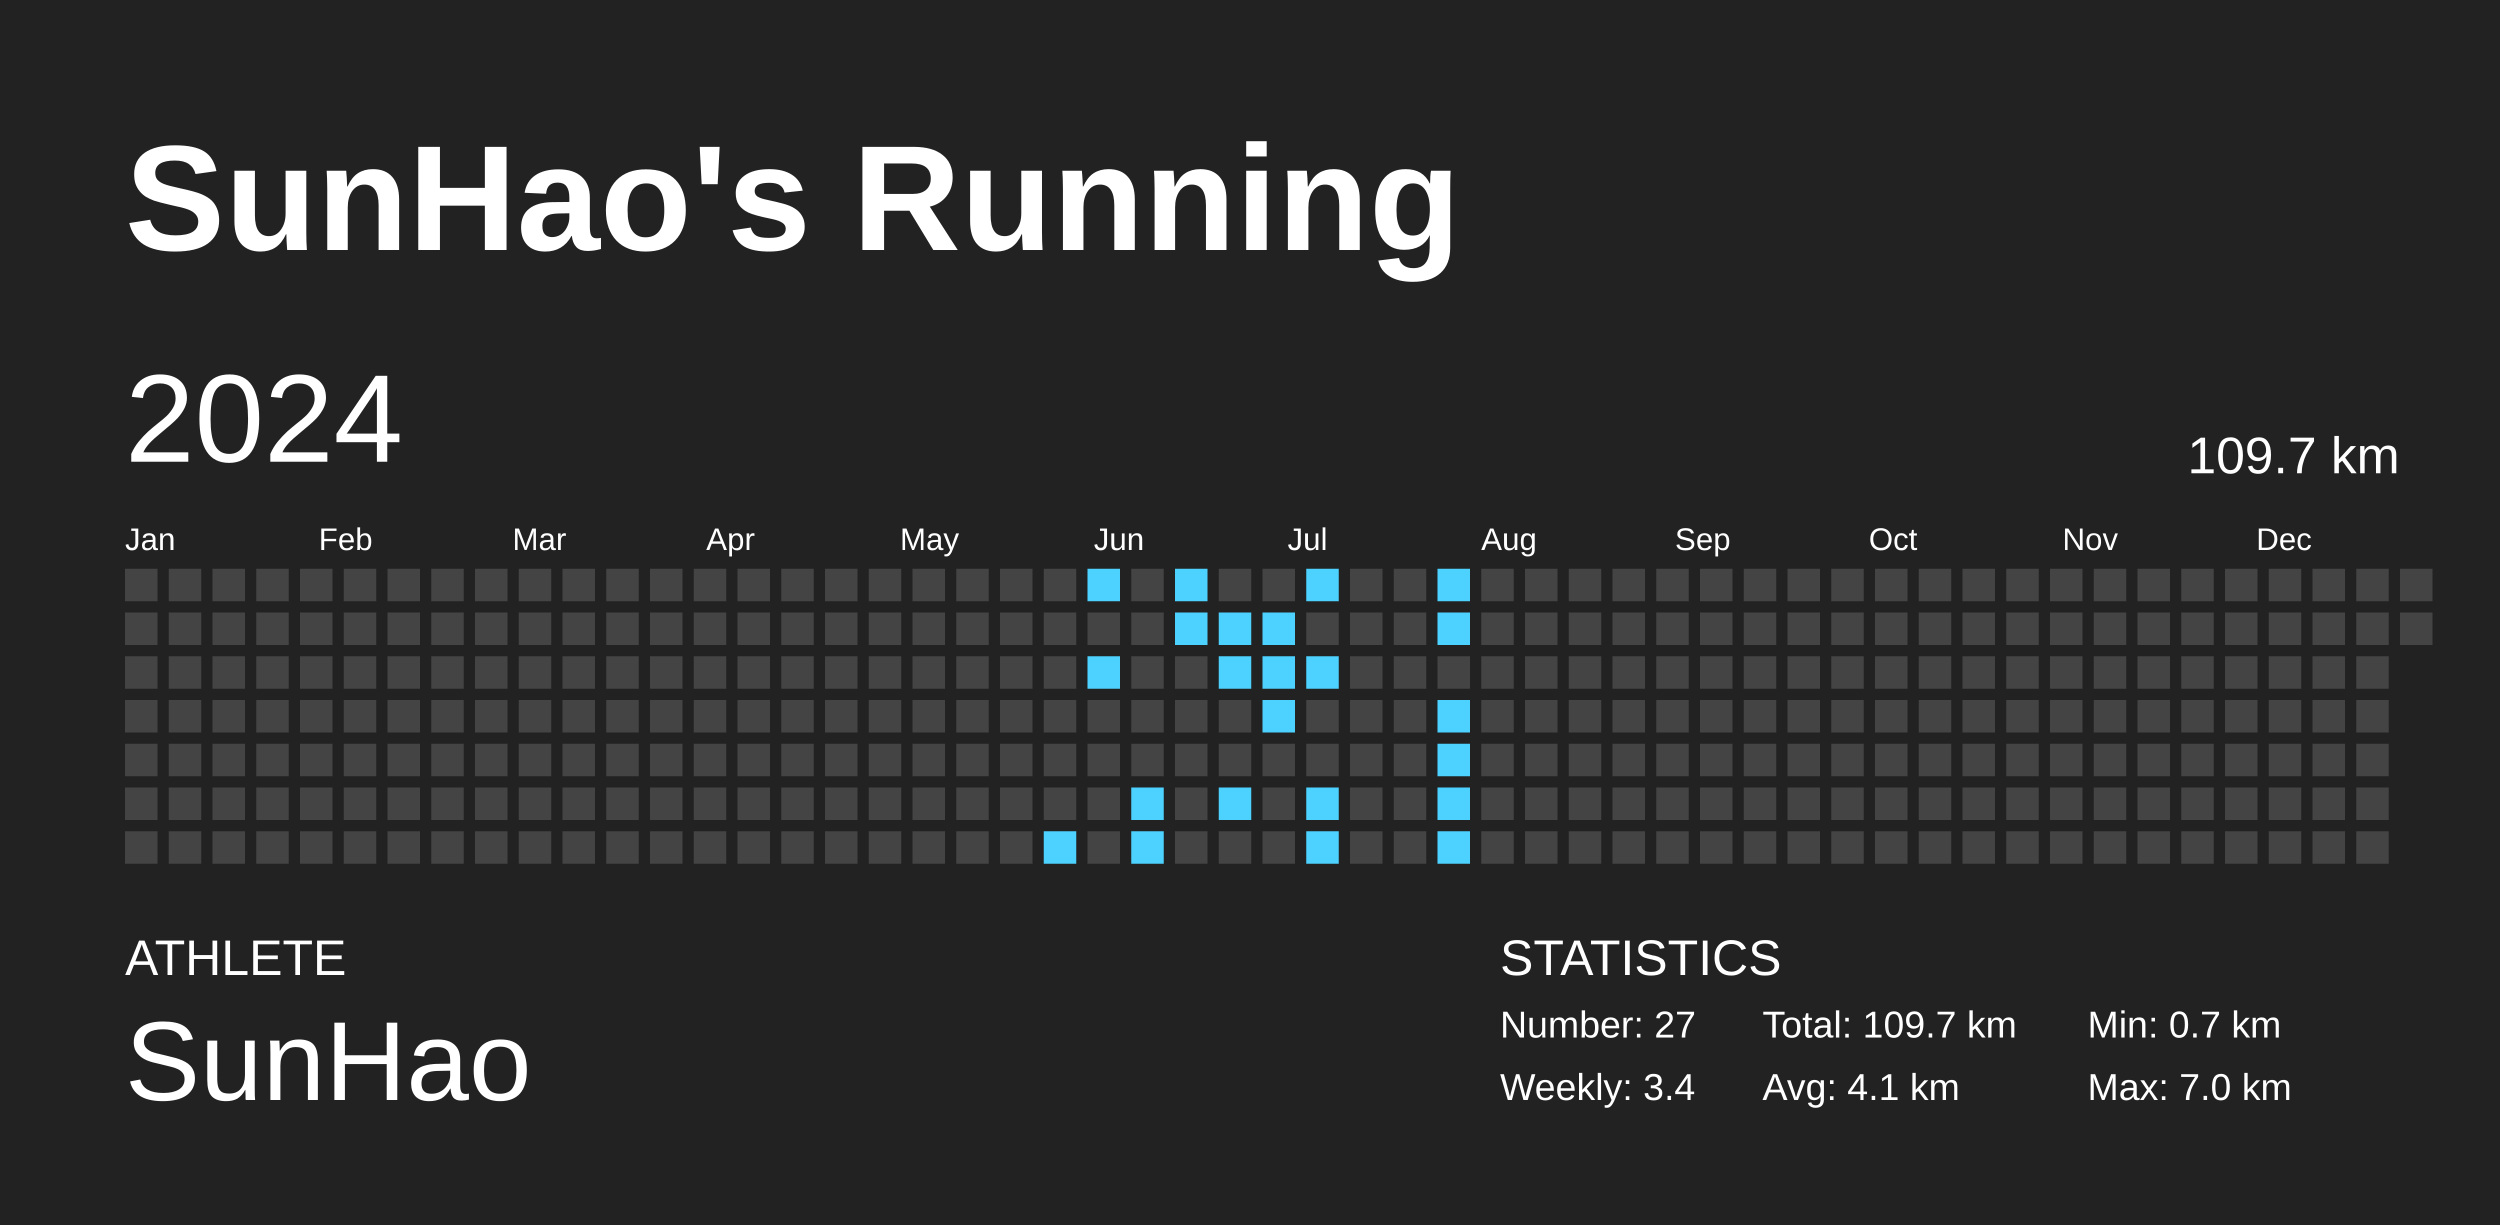
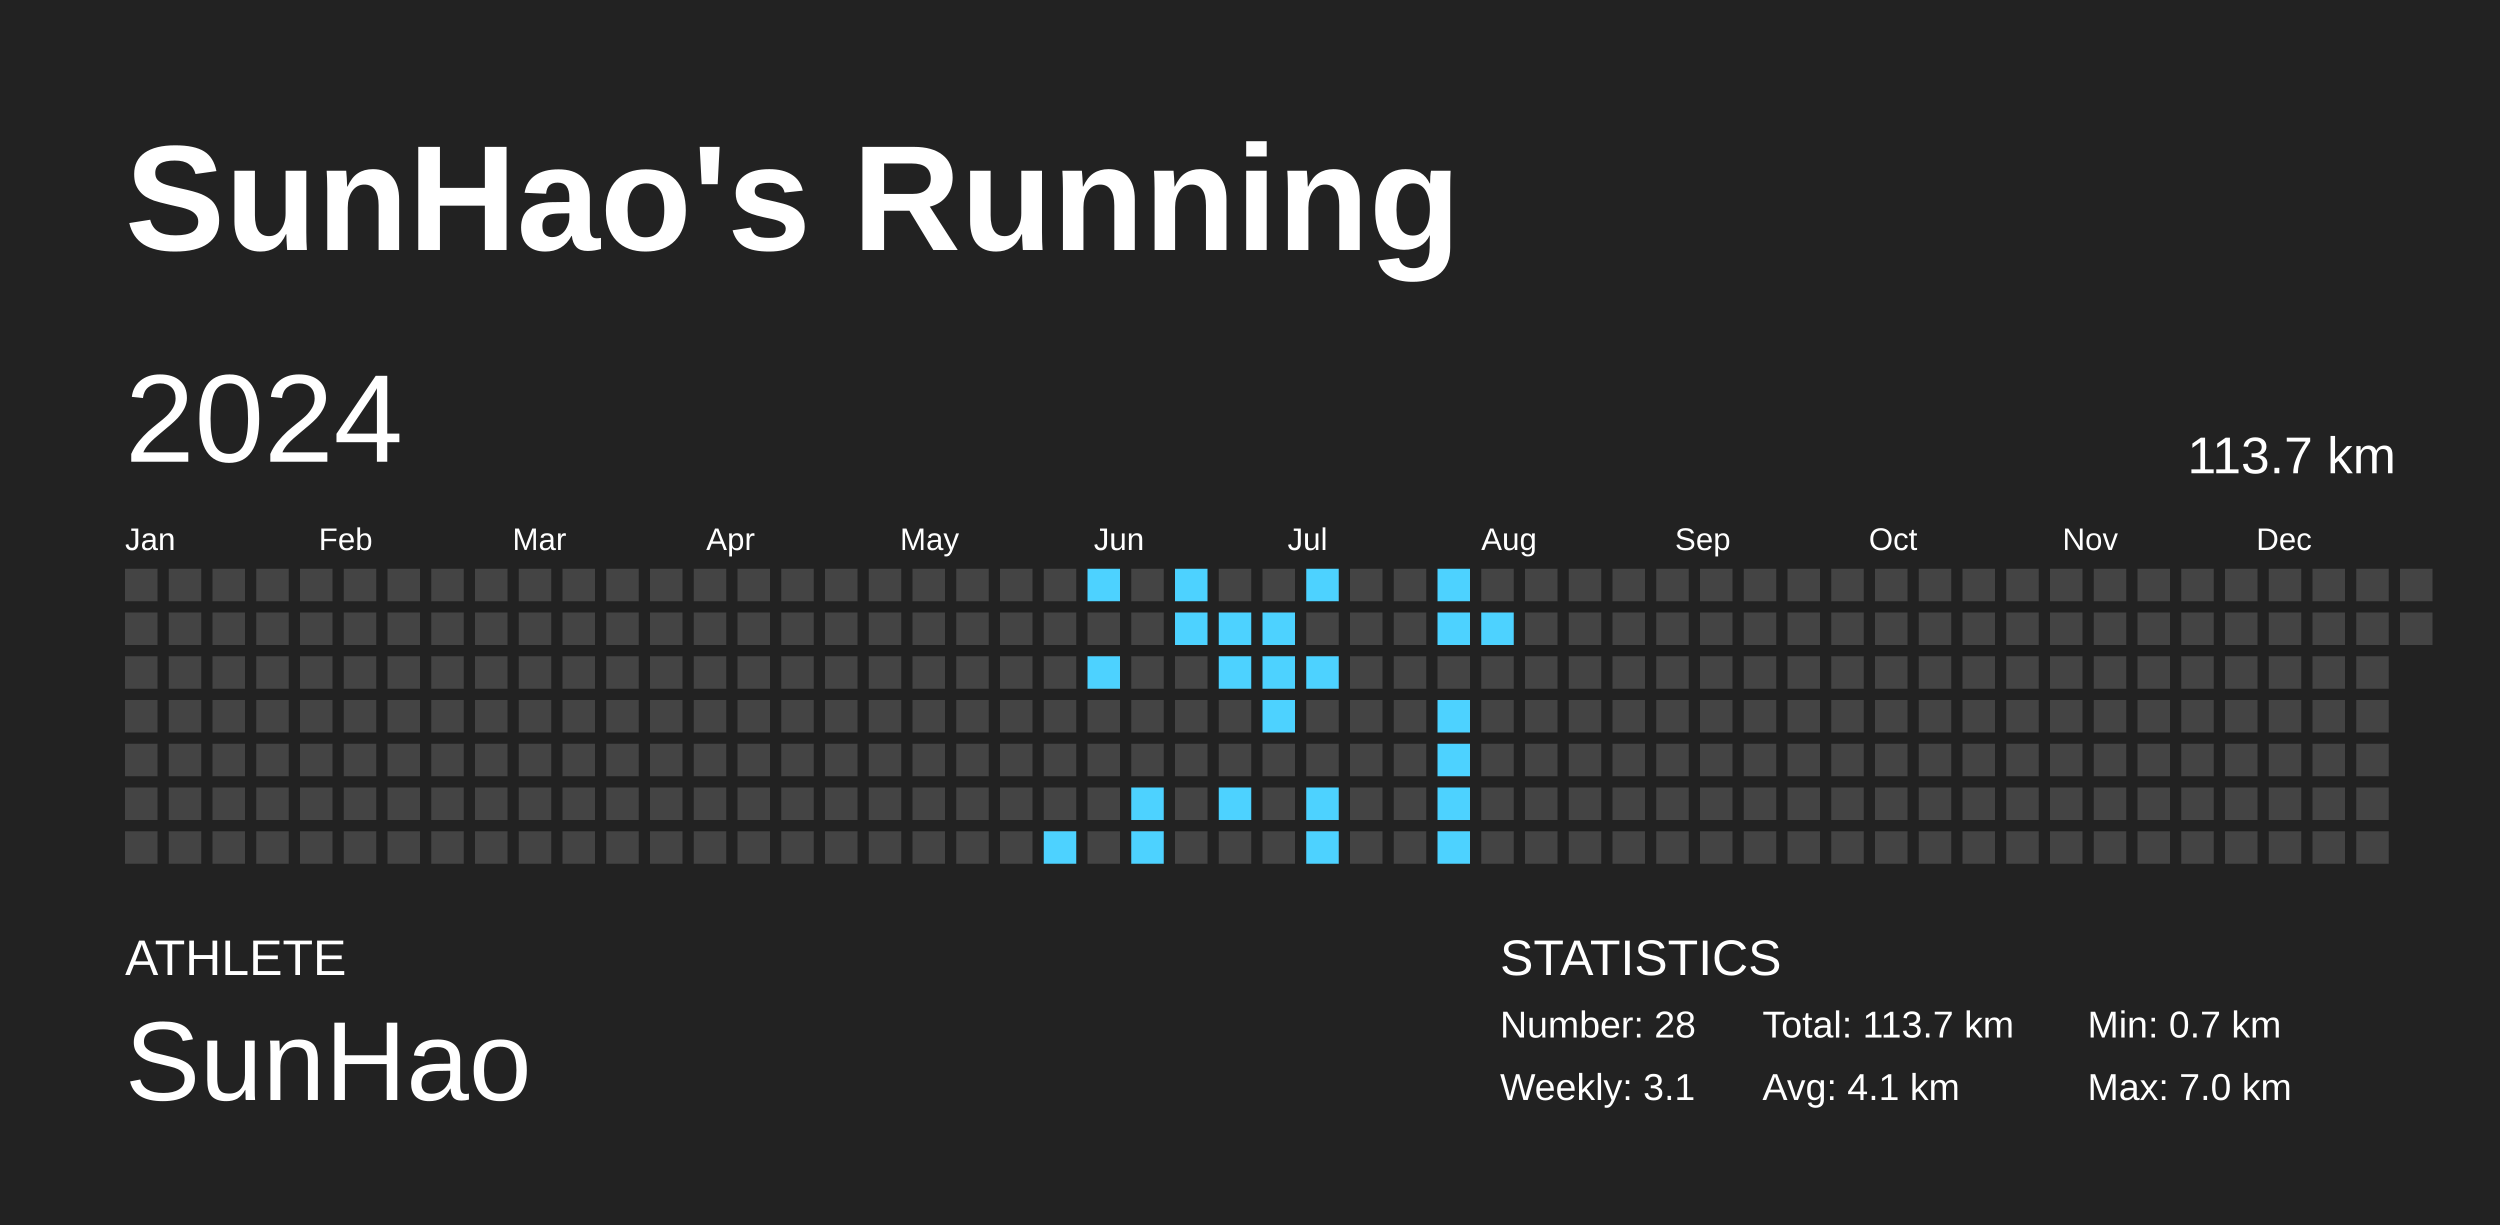
<svg xmlns="http://www.w3.org/2000/svg" baseProfile="full" height="98mm" version="1.1" viewBox="0,0,200,98" width="200mm">
  <defs />
  <rect fill="#222222" height="98" width="200" x="0" y="0" />
  <text fill="#FFFFFF" style="font-size:12px; font-family:Arial; font-weight:bold;" x="10" y="20">SunHao's Running</text>
  <text fill="#FFFFFF" style="font-size:4px; font-family:Arial" x="10" y="78">ATHLETE</text>
  <text fill="#FFFFFF" style="font-size:9px; font-family:Arial" x="10" y="88">SunHao</text>
  <text fill="#FFFFFF" style="font-size:4px; font-family:Arial" x="120" y="78">STATISTICS</text>
-   <text fill="#FFFFFF" style="font-size:3px; font-family:Arial" x="120" y="83">Number: 27</text>
-   <text fill="#FFFFFF" style="font-size:3px; font-family:Arial" x="120" y="88">Weekly: 3.4</text>
-   <text fill="#FFFFFF" style="font-size:3px; font-family:Arial" x="141" y="83">Total: 109.7 km</text>
+   <text fill="#FFFFFF" style="font-size:3px; font-family:Arial" x="120" y="83">Number: 28</text>
+   <text fill="#FFFFFF" style="font-size:3px; font-family:Arial" x="120" y="88">Weekly: 3.1</text>
+   <text fill="#FFFFFF" style="font-size:3px; font-family:Arial" x="141" y="83">Total: 113.7 km</text>
  <text fill="#FFFFFF" style="font-size:3px; font-family:Arial" x="141" y="88">Avg: 4.1 km</text>
  <text fill="#FFFFFF" style="font-size:3px; font-family:Arial" x="167" y="83">Min: 0.7 km</text>
  <text fill="#FFFFFF" style="font-size:3px; font-family:Arial" x="167" y="88">Max: 7.0 km</text>
  <text dominant-baseline="hanging" fill="#FFFFFF" style="font-size:10.0px; font-family:Arial;" x="10" y="30">2024</text>
-   <text dominant-baseline="hanging" fill="#FFFFFF" style="font-size:4.125px; font-family:Arial;" x="175" y="35">109.7 km</text>
+   <text dominant-baseline="hanging" fill="#FFFFFF" style="font-size:4.125px; font-family:Arial;" x="175" y="35">113.7 km</text>
  <text fill="#FFFFFF" style="font-size:2.5px; font-family:Arial" x="10.0" y="44">Jan</text>
  <text fill="#FFFFFF" style="font-size:2.5px; font-family:Arial" x="25.5" y="44">Feb</text>
  <text fill="#FFFFFF" style="font-size:2.5px; font-family:Arial" x="41.0" y="44">Mar</text>
  <text fill="#FFFFFF" style="font-size:2.5px; font-family:Arial" x="56.5" y="44">Apr</text>
  <text fill="#FFFFFF" style="font-size:2.5px; font-family:Arial" x="72.0" y="44">May</text>
  <text fill="#FFFFFF" style="font-size:2.5px; font-family:Arial" x="87.5" y="44">Jun</text>
  <text fill="#FFFFFF" style="font-size:2.5px; font-family:Arial" x="103.0" y="44">Jul</text>
  <text fill="#FFFFFF" style="font-size:2.5px; font-family:Arial" x="118.5" y="44">Aug</text>
  <text fill="#FFFFFF" style="font-size:2.5px; font-family:Arial" x="134.0" y="44">Sep</text>
  <text fill="#FFFFFF" style="font-size:2.5px; font-family:Arial" x="149.5" y="44">Oct</text>
  <text fill="#FFFFFF" style="font-size:2.5px; font-family:Arial" x="165.0" y="44">Nov</text>
  <text fill="#FFFFFF" style="font-size:2.5px; font-family:Arial" x="180.5" y="44">Dec</text>
  <rect fill="#444444" height="2.6" width="2.6" x="10.0" y="45.5" />
  <rect fill="#444444" height="2.6" width="2.6" x="10.0" y="49.0" />
  <rect fill="#444444" height="2.6" width="2.6" x="10.0" y="52.5" />
  <rect fill="#444444" height="2.6" width="2.6" x="10.0" y="56.0" />
  <rect fill="#444444" height="2.6" width="2.6" x="10.0" y="59.5" />
  <rect fill="#444444" height="2.6" width="2.6" x="10.0" y="63.0" />
  <rect fill="#444444" height="2.6" width="2.6" x="10.0" y="66.5" />
  <rect fill="#444444" height="2.6" width="2.6" x="13.5" y="45.5" />
  <rect fill="#444444" height="2.6" width="2.6" x="13.5" y="49.0" />
  <rect fill="#444444" height="2.6" width="2.6" x="13.5" y="52.5" />
  <rect fill="#444444" height="2.6" width="2.6" x="13.5" y="56.0" />
  <rect fill="#444444" height="2.6" width="2.6" x="13.5" y="59.5" />
  <rect fill="#444444" height="2.6" width="2.6" x="13.5" y="63.0" />
  <rect fill="#444444" height="2.6" width="2.6" x="13.5" y="66.5" />
  <rect fill="#444444" height="2.6" width="2.6" x="17.0" y="45.5" />
  <rect fill="#444444" height="2.6" width="2.6" x="17.0" y="49.0" />
  <rect fill="#444444" height="2.6" width="2.6" x="17.0" y="52.5" />
  <rect fill="#444444" height="2.6" width="2.6" x="17.0" y="56.0" />
  <rect fill="#444444" height="2.6" width="2.6" x="17.0" y="59.5" />
  <rect fill="#444444" height="2.6" width="2.6" x="17.0" y="63.0" />
  <rect fill="#444444" height="2.6" width="2.6" x="17.0" y="66.5" />
  <rect fill="#444444" height="2.6" width="2.6" x="20.5" y="45.5" />
  <rect fill="#444444" height="2.6" width="2.6" x="20.5" y="49.0" />
  <rect fill="#444444" height="2.6" width="2.6" x="20.5" y="52.5" />
  <rect fill="#444444" height="2.6" width="2.6" x="20.5" y="56.0" />
  <rect fill="#444444" height="2.6" width="2.6" x="20.5" y="59.5" />
  <rect fill="#444444" height="2.6" width="2.6" x="20.5" y="63.0" />
  <rect fill="#444444" height="2.6" width="2.6" x="20.5" y="66.5" />
  <rect fill="#444444" height="2.6" width="2.6" x="24.0" y="45.5" />
  <rect fill="#444444" height="2.6" width="2.6" x="24.0" y="49.0" />
  <rect fill="#444444" height="2.6" width="2.6" x="24.0" y="52.5" />
  <rect fill="#444444" height="2.6" width="2.6" x="24.0" y="56.0" />
  <rect fill="#444444" height="2.6" width="2.6" x="24.0" y="59.5" />
  <rect fill="#444444" height="2.6" width="2.6" x="24.0" y="63.0" />
  <rect fill="#444444" height="2.6" width="2.6" x="24.0" y="66.5" />
  <rect fill="#444444" height="2.6" width="2.6" x="27.5" y="45.5" />
  <rect fill="#444444" height="2.6" width="2.6" x="27.5" y="49.0" />
  <rect fill="#444444" height="2.6" width="2.6" x="27.5" y="52.5" />
  <rect fill="#444444" height="2.6" width="2.6" x="27.5" y="56.0" />
  <rect fill="#444444" height="2.6" width="2.6" x="27.5" y="59.5" />
  <rect fill="#444444" height="2.6" width="2.6" x="27.5" y="63.0" />
  <rect fill="#444444" height="2.6" width="2.6" x="27.5" y="66.5" />
  <rect fill="#444444" height="2.6" width="2.6" x="31.0" y="45.5" />
  <rect fill="#444444" height="2.6" width="2.6" x="31.0" y="49.0" />
  <rect fill="#444444" height="2.6" width="2.6" x="31.0" y="52.5" />
  <rect fill="#444444" height="2.6" width="2.6" x="31.0" y="56.0" />
  <rect fill="#444444" height="2.6" width="2.6" x="31.0" y="59.5" />
  <rect fill="#444444" height="2.6" width="2.6" x="31.0" y="63.0" />
  <rect fill="#444444" height="2.6" width="2.6" x="31.0" y="66.5" />
  <rect fill="#444444" height="2.6" width="2.6" x="34.5" y="45.5" />
  <rect fill="#444444" height="2.6" width="2.6" x="34.5" y="49.0" />
  <rect fill="#444444" height="2.6" width="2.6" x="34.5" y="52.5" />
  <rect fill="#444444" height="2.6" width="2.6" x="34.5" y="56.0" />
  <rect fill="#444444" height="2.6" width="2.6" x="34.5" y="59.5" />
  <rect fill="#444444" height="2.6" width="2.6" x="34.5" y="63.0" />
  <rect fill="#444444" height="2.6" width="2.6" x="34.5" y="66.5" />
  <rect fill="#444444" height="2.6" width="2.6" x="38.0" y="45.5" />
  <rect fill="#444444" height="2.6" width="2.6" x="38.0" y="49.0" />
  <rect fill="#444444" height="2.6" width="2.6" x="38.0" y="52.5" />
  <rect fill="#444444" height="2.6" width="2.6" x="38.0" y="56.0" />
  <rect fill="#444444" height="2.6" width="2.6" x="38.0" y="59.5" />
  <rect fill="#444444" height="2.6" width="2.6" x="38.0" y="63.0" />
  <rect fill="#444444" height="2.6" width="2.6" x="38.0" y="66.5" />
  <rect fill="#444444" height="2.6" width="2.6" x="41.5" y="45.5" />
  <rect fill="#444444" height="2.6" width="2.6" x="41.5" y="49.0" />
  <rect fill="#444444" height="2.6" width="2.6" x="41.5" y="52.5" />
  <rect fill="#444444" height="2.6" width="2.6" x="41.5" y="56.0" />
  <rect fill="#444444" height="2.6" width="2.6" x="41.5" y="59.5" />
  <rect fill="#444444" height="2.6" width="2.6" x="41.5" y="63.0" />
  <rect fill="#444444" height="2.6" width="2.6" x="41.5" y="66.5" />
  <rect fill="#444444" height="2.6" width="2.6" x="45.0" y="45.5" />
  <rect fill="#444444" height="2.6" width="2.6" x="45.0" y="49.0" />
  <rect fill="#444444" height="2.6" width="2.6" x="45.0" y="52.5" />
  <rect fill="#444444" height="2.6" width="2.6" x="45.0" y="56.0" />
  <rect fill="#444444" height="2.6" width="2.6" x="45.0" y="59.5" />
  <rect fill="#444444" height="2.6" width="2.6" x="45.0" y="63.0" />
  <rect fill="#444444" height="2.6" width="2.6" x="45.0" y="66.5" />
  <rect fill="#444444" height="2.6" width="2.6" x="48.5" y="45.5" />
  <rect fill="#444444" height="2.6" width="2.6" x="48.5" y="49.0" />
  <rect fill="#444444" height="2.6" width="2.6" x="48.5" y="52.5" />
  <rect fill="#444444" height="2.6" width="2.6" x="48.5" y="56.0" />
  <rect fill="#444444" height="2.6" width="2.6" x="48.5" y="59.5" />
  <rect fill="#444444" height="2.6" width="2.6" x="48.5" y="63.0" />
  <rect fill="#444444" height="2.6" width="2.6" x="48.5" y="66.5" />
  <rect fill="#444444" height="2.6" width="2.6" x="52.0" y="45.5" />
  <rect fill="#444444" height="2.6" width="2.6" x="52.0" y="49.0" />
  <rect fill="#444444" height="2.6" width="2.6" x="52.0" y="52.5" />
  <rect fill="#444444" height="2.6" width="2.6" x="52.0" y="56.0" />
  <rect fill="#444444" height="2.6" width="2.6" x="52.0" y="59.5" />
  <rect fill="#444444" height="2.6" width="2.6" x="52.0" y="63.0" />
  <rect fill="#444444" height="2.6" width="2.6" x="52.0" y="66.5" />
  <rect fill="#444444" height="2.6" width="2.6" x="55.5" y="45.5" />
  <rect fill="#444444" height="2.6" width="2.6" x="55.5" y="49.0" />
  <rect fill="#444444" height="2.6" width="2.6" x="55.5" y="52.5" />
  <rect fill="#444444" height="2.6" width="2.6" x="55.5" y="56.0" />
  <rect fill="#444444" height="2.6" width="2.6" x="55.5" y="59.5" />
  <rect fill="#444444" height="2.6" width="2.6" x="55.5" y="63.0" />
  <rect fill="#444444" height="2.6" width="2.6" x="55.5" y="66.5" />
  <rect fill="#444444" height="2.6" width="2.6" x="59.0" y="45.5" />
  <rect fill="#444444" height="2.6" width="2.6" x="59.0" y="49.0" />
  <rect fill="#444444" height="2.6" width="2.6" x="59.0" y="52.5" />
  <rect fill="#444444" height="2.6" width="2.6" x="59.0" y="56.0" />
  <rect fill="#444444" height="2.6" width="2.6" x="59.0" y="59.5" />
  <rect fill="#444444" height="2.6" width="2.6" x="59.0" y="63.0" />
  <rect fill="#444444" height="2.6" width="2.6" x="59.0" y="66.5" />
  <rect fill="#444444" height="2.6" width="2.6" x="62.5" y="45.5" />
  <rect fill="#444444" height="2.6" width="2.6" x="62.5" y="49.0" />
  <rect fill="#444444" height="2.6" width="2.6" x="62.5" y="52.5" />
  <rect fill="#444444" height="2.6" width="2.6" x="62.5" y="56.0" />
  <rect fill="#444444" height="2.6" width="2.6" x="62.5" y="59.5" />
  <rect fill="#444444" height="2.6" width="2.6" x="62.5" y="63.0" />
  <rect fill="#444444" height="2.6" width="2.6" x="62.5" y="66.5" />
  <rect fill="#444444" height="2.6" width="2.6" x="66.0" y="45.5" />
  <rect fill="#444444" height="2.6" width="2.6" x="66.0" y="49.0" />
  <rect fill="#444444" height="2.6" width="2.6" x="66.0" y="52.5" />
  <rect fill="#444444" height="2.6" width="2.6" x="66.0" y="56.0" />
  <rect fill="#444444" height="2.6" width="2.6" x="66.0" y="59.5" />
  <rect fill="#444444" height="2.6" width="2.6" x="66.0" y="63.0" />
  <rect fill="#444444" height="2.6" width="2.6" x="66.0" y="66.5" />
  <rect fill="#444444" height="2.6" width="2.6" x="69.5" y="45.5" />
  <rect fill="#444444" height="2.6" width="2.6" x="69.5" y="49.0" />
  <rect fill="#444444" height="2.6" width="2.6" x="69.5" y="52.5" />
  <rect fill="#444444" height="2.6" width="2.6" x="69.5" y="56.0" />
  <rect fill="#444444" height="2.6" width="2.6" x="69.5" y="59.5" />
  <rect fill="#444444" height="2.6" width="2.6" x="69.5" y="63.0" />
  <rect fill="#444444" height="2.6" width="2.6" x="69.5" y="66.5" />
  <rect fill="#444444" height="2.6" width="2.6" x="73.0" y="45.5" />
  <rect fill="#444444" height="2.6" width="2.6" x="73.0" y="49.0" />
  <rect fill="#444444" height="2.6" width="2.6" x="73.0" y="52.5" />
  <rect fill="#444444" height="2.6" width="2.6" x="73.0" y="56.0" />
  <rect fill="#444444" height="2.6" width="2.6" x="73.0" y="59.5" />
  <rect fill="#444444" height="2.6" width="2.6" x="73.0" y="63.0" />
  <rect fill="#444444" height="2.6" width="2.6" x="73.0" y="66.5" />
  <rect fill="#444444" height="2.6" width="2.6" x="76.5" y="45.5" />
  <rect fill="#444444" height="2.6" width="2.6" x="76.5" y="49.0" />
  <rect fill="#444444" height="2.6" width="2.6" x="76.5" y="52.5" />
  <rect fill="#444444" height="2.6" width="2.6" x="76.5" y="56.0" />
  <rect fill="#444444" height="2.6" width="2.6" x="76.5" y="59.5" />
  <rect fill="#444444" height="2.6" width="2.6" x="76.5" y="63.0" />
  <rect fill="#444444" height="2.6" width="2.6" x="76.5" y="66.5" />
  <rect fill="#444444" height="2.6" width="2.6" x="80.0" y="45.5" />
  <rect fill="#444444" height="2.6" width="2.6" x="80.0" y="49.0" />
  <rect fill="#444444" height="2.6" width="2.6" x="80.0" y="52.5" />
  <rect fill="#444444" height="2.6" width="2.6" x="80.0" y="56.0" />
  <rect fill="#444444" height="2.6" width="2.6" x="80.0" y="59.5" />
  <rect fill="#444444" height="2.6" width="2.6" x="80.0" y="63.0" />
  <rect fill="#444444" height="2.6" width="2.6" x="80.0" y="66.5" />
  <rect fill="#444444" height="2.6" width="2.6" x="83.5" y="45.5" />
  <rect fill="#444444" height="2.6" width="2.6" x="83.5" y="49.0" />
  <rect fill="#444444" height="2.6" width="2.6" x="83.5" y="52.5" />
  <rect fill="#444444" height="2.6" width="2.6" x="83.5" y="56.0" />
  <rect fill="#444444" height="2.6" width="2.6" x="83.5" y="59.5" />
  <rect fill="#444444" height="2.6" width="2.6" x="83.5" y="63.0" />
  <rect fill="#4dd2ff" height="2.6" width="2.6" x="83.5" y="66.5" />
  <rect fill="#4dd2ff" height="2.6" width="2.6" x="87.0" y="45.5" />
  <rect fill="#444444" height="2.6" width="2.6" x="87.0" y="49.0" />
  <rect fill="#4dd2ff" height="2.6" width="2.6" x="87.0" y="52.5" />
  <rect fill="#444444" height="2.6" width="2.6" x="87.0" y="56.0" />
  <rect fill="#444444" height="2.6" width="2.6" x="87.0" y="59.5" />
  <rect fill="#444444" height="2.6" width="2.6" x="87.0" y="63.0" />
  <rect fill="#444444" height="2.6" width="2.6" x="87.0" y="66.5" />
  <rect fill="#444444" height="2.6" width="2.6" x="90.5" y="45.5" />
  <rect fill="#444444" height="2.6" width="2.6" x="90.5" y="49.0" />
  <rect fill="#444444" height="2.6" width="2.6" x="90.5" y="52.5" />
  <rect fill="#444444" height="2.6" width="2.6" x="90.5" y="56.0" />
  <rect fill="#444444" height="2.6" width="2.6" x="90.5" y="59.5" />
  <rect fill="#4dd2ff" height="2.6" width="2.6" x="90.5" y="63.0" />
  <rect fill="#4dd2ff" height="2.6" width="2.6" x="90.5" y="66.5" />
  <rect fill="#4dd2ff" height="2.6" width="2.6" x="94.0" y="45.5" />
  <rect fill="#4dd2ff" height="2.6" width="2.6" x="94.0" y="49.0" />
  <rect fill="#444444" height="2.6" width="2.6" x="94.0" y="52.5" />
  <rect fill="#444444" height="2.6" width="2.6" x="94.0" y="56.0" />
  <rect fill="#444444" height="2.6" width="2.6" x="94.0" y="59.5" />
  <rect fill="#444444" height="2.6" width="2.6" x="94.0" y="63.0" />
  <rect fill="#444444" height="2.6" width="2.6" x="94.0" y="66.5" />
  <rect fill="#444444" height="2.6" width="2.6" x="97.5" y="45.5" />
  <rect fill="#4dd2ff" height="2.6" width="2.6" x="97.5" y="49.0" />
  <rect fill="#4dd2ff" height="2.6" width="2.6" x="97.5" y="52.5" />
  <rect fill="#444444" height="2.6" width="2.6" x="97.5" y="56.0" />
  <rect fill="#444444" height="2.6" width="2.6" x="97.5" y="59.5" />
  <rect fill="#4dd2ff" height="2.6" width="2.6" x="97.5" y="63.0" />
  <rect fill="#444444" height="2.6" width="2.6" x="97.5" y="66.5" />
  <rect fill="#444444" height="2.6" width="2.6" x="101.0" y="45.5" />
  <rect fill="#4dd2ff" height="2.6" width="2.6" x="101.0" y="49.0" />
  <rect fill="#4dd2ff" height="2.6" width="2.6" x="101.0" y="52.5" />
  <rect fill="#4dd2ff" height="2.6" width="2.6" x="101.0" y="56.0" />
  <rect fill="#444444" height="2.6" width="2.6" x="101.0" y="59.5" />
  <rect fill="#444444" height="2.6" width="2.6" x="101.0" y="63.0" />
  <rect fill="#444444" height="2.6" width="2.6" x="101.0" y="66.5" />
  <rect fill="#4dd2ff" height="2.6" width="2.6" x="104.5" y="45.5" />
  <rect fill="#444444" height="2.6" width="2.6" x="104.5" y="49.0" />
  <rect fill="#4dd2ff" height="2.6" width="2.6" x="104.5" y="52.5" />
  <rect fill="#444444" height="2.6" width="2.6" x="104.5" y="56.0" />
  <rect fill="#444444" height="2.6" width="2.6" x="104.5" y="59.5" />
  <rect fill="#4dd2ff" height="2.6" width="2.6" x="104.5" y="63.0" />
  <rect fill="#4dd2ff" height="2.6" width="2.6" x="104.5" y="66.5" />
  <rect fill="#444444" height="2.6" width="2.6" x="108.0" y="45.5" />
  <rect fill="#444444" height="2.6" width="2.6" x="108.0" y="49.0" />
  <rect fill="#444444" height="2.6" width="2.6" x="108.0" y="52.5" />
  <rect fill="#444444" height="2.6" width="2.6" x="108.0" y="56.0" />
  <rect fill="#444444" height="2.6" width="2.6" x="108.0" y="59.5" />
  <rect fill="#444444" height="2.6" width="2.6" x="108.0" y="63.0" />
  <rect fill="#444444" height="2.6" width="2.6" x="108.0" y="66.5" />
  <rect fill="#444444" height="2.6" width="2.6" x="111.5" y="45.5" />
  <rect fill="#444444" height="2.6" width="2.6" x="111.5" y="49.0" />
  <rect fill="#444444" height="2.6" width="2.6" x="111.5" y="52.5" />
  <rect fill="#444444" height="2.6" width="2.6" x="111.5" y="56.0" />
  <rect fill="#444444" height="2.6" width="2.6" x="111.5" y="59.5" />
  <rect fill="#444444" height="2.6" width="2.6" x="111.5" y="63.0" />
  <rect fill="#444444" height="2.6" width="2.6" x="111.5" y="66.5" />
  <rect fill="#4dd2ff" height="2.6" width="2.6" x="115.0" y="45.5" />
  <rect fill="#4dd2ff" height="2.6" width="2.6" x="115.0" y="49.0" />
  <rect fill="#444444" height="2.6" width="2.6" x="115.0" y="52.5" />
  <rect fill="#4dd2ff" height="2.6" width="2.6" x="115.0" y="56.0" />
  <rect fill="#4dd2ff" height="2.6" width="2.6" x="115.0" y="59.5" />
  <rect fill="#4dd2ff" height="2.6" width="2.6" x="115.0" y="63.0" />
  <rect fill="#4dd2ff" height="2.6" width="2.6" x="115.0" y="66.5" />
  <rect fill="#444444" height="2.6" width="2.6" x="118.5" y="45.5" />
-   <rect fill="#444444" height="2.6" width="2.6" x="118.5" y="49.0" />
+   <rect fill="#4dd2ff" height="2.6" width="2.6" x="118.5" y="49.0" />
  <rect fill="#444444" height="2.6" width="2.6" x="118.5" y="52.5" />
  <rect fill="#444444" height="2.6" width="2.6" x="118.5" y="56.0" />
  <rect fill="#444444" height="2.6" width="2.6" x="118.5" y="59.5" />
  <rect fill="#444444" height="2.6" width="2.6" x="118.5" y="63.0" />
  <rect fill="#444444" height="2.6" width="2.6" x="118.5" y="66.5" />
  <rect fill="#444444" height="2.6" width="2.6" x="122.0" y="45.5" />
  <rect fill="#444444" height="2.6" width="2.6" x="122.0" y="49.0" />
  <rect fill="#444444" height="2.6" width="2.6" x="122.0" y="52.5" />
  <rect fill="#444444" height="2.6" width="2.6" x="122.0" y="56.0" />
  <rect fill="#444444" height="2.6" width="2.6" x="122.0" y="59.5" />
  <rect fill="#444444" height="2.6" width="2.6" x="122.0" y="63.0" />
  <rect fill="#444444" height="2.6" width="2.6" x="122.0" y="66.5" />
  <rect fill="#444444" height="2.6" width="2.6" x="125.5" y="45.5" />
  <rect fill="#444444" height="2.6" width="2.6" x="125.5" y="49.0" />
  <rect fill="#444444" height="2.6" width="2.6" x="125.5" y="52.5" />
  <rect fill="#444444" height="2.6" width="2.6" x="125.5" y="56.0" />
  <rect fill="#444444" height="2.6" width="2.6" x="125.5" y="59.5" />
  <rect fill="#444444" height="2.6" width="2.6" x="125.5" y="63.0" />
  <rect fill="#444444" height="2.6" width="2.6" x="125.5" y="66.5" />
  <rect fill="#444444" height="2.6" width="2.6" x="129.0" y="45.5" />
  <rect fill="#444444" height="2.6" width="2.6" x="129.0" y="49.0" />
  <rect fill="#444444" height="2.6" width="2.6" x="129.0" y="52.5" />
  <rect fill="#444444" height="2.6" width="2.6" x="129.0" y="56.0" />
  <rect fill="#444444" height="2.6" width="2.6" x="129.0" y="59.5" />
  <rect fill="#444444" height="2.6" width="2.6" x="129.0" y="63.0" />
  <rect fill="#444444" height="2.6" width="2.6" x="129.0" y="66.5" />
  <rect fill="#444444" height="2.6" width="2.6" x="132.5" y="45.5" />
  <rect fill="#444444" height="2.6" width="2.6" x="132.5" y="49.0" />
  <rect fill="#444444" height="2.6" width="2.6" x="132.5" y="52.5" />
  <rect fill="#444444" height="2.6" width="2.6" x="132.5" y="56.0" />
  <rect fill="#444444" height="2.6" width="2.6" x="132.5" y="59.5" />
  <rect fill="#444444" height="2.6" width="2.6" x="132.5" y="63.0" />
  <rect fill="#444444" height="2.6" width="2.6" x="132.5" y="66.5" />
  <rect fill="#444444" height="2.6" width="2.6" x="136.0" y="45.5" />
  <rect fill="#444444" height="2.6" width="2.6" x="136.0" y="49.0" />
  <rect fill="#444444" height="2.6" width="2.6" x="136.0" y="52.5" />
  <rect fill="#444444" height="2.6" width="2.6" x="136.0" y="56.0" />
  <rect fill="#444444" height="2.6" width="2.6" x="136.0" y="59.5" />
  <rect fill="#444444" height="2.6" width="2.6" x="136.0" y="63.0" />
  <rect fill="#444444" height="2.6" width="2.6" x="136.0" y="66.5" />
  <rect fill="#444444" height="2.6" width="2.6" x="139.5" y="45.5" />
  <rect fill="#444444" height="2.6" width="2.6" x="139.5" y="49.0" />
  <rect fill="#444444" height="2.6" width="2.6" x="139.5" y="52.5" />
  <rect fill="#444444" height="2.6" width="2.6" x="139.5" y="56.0" />
  <rect fill="#444444" height="2.6" width="2.6" x="139.5" y="59.5" />
  <rect fill="#444444" height="2.6" width="2.6" x="139.5" y="63.0" />
  <rect fill="#444444" height="2.6" width="2.6" x="139.5" y="66.5" />
  <rect fill="#444444" height="2.6" width="2.6" x="143.0" y="45.5" />
  <rect fill="#444444" height="2.6" width="2.6" x="143.0" y="49.0" />
  <rect fill="#444444" height="2.6" width="2.6" x="143.0" y="52.5" />
  <rect fill="#444444" height="2.6" width="2.6" x="143.0" y="56.0" />
  <rect fill="#444444" height="2.6" width="2.6" x="143.0" y="59.5" />
  <rect fill="#444444" height="2.6" width="2.6" x="143.0" y="63.0" />
  <rect fill="#444444" height="2.6" width="2.6" x="143.0" y="66.5" />
  <rect fill="#444444" height="2.6" width="2.6" x="146.5" y="45.5" />
  <rect fill="#444444" height="2.6" width="2.6" x="146.5" y="49.0" />
  <rect fill="#444444" height="2.6" width="2.6" x="146.5" y="52.5" />
  <rect fill="#444444" height="2.6" width="2.6" x="146.5" y="56.0" />
  <rect fill="#444444" height="2.6" width="2.6" x="146.5" y="59.5" />
  <rect fill="#444444" height="2.6" width="2.6" x="146.5" y="63.0" />
  <rect fill="#444444" height="2.6" width="2.6" x="146.5" y="66.5" />
  <rect fill="#444444" height="2.6" width="2.6" x="150.0" y="45.5" />
  <rect fill="#444444" height="2.6" width="2.6" x="150.0" y="49.0" />
  <rect fill="#444444" height="2.6" width="2.6" x="150.0" y="52.5" />
  <rect fill="#444444" height="2.6" width="2.6" x="150.0" y="56.0" />
  <rect fill="#444444" height="2.6" width="2.6" x="150.0" y="59.5" />
  <rect fill="#444444" height="2.6" width="2.6" x="150.0" y="63.0" />
  <rect fill="#444444" height="2.6" width="2.6" x="150.0" y="66.5" />
  <rect fill="#444444" height="2.6" width="2.6" x="153.5" y="45.5" />
  <rect fill="#444444" height="2.6" width="2.6" x="153.5" y="49.0" />
  <rect fill="#444444" height="2.6" width="2.6" x="153.5" y="52.5" />
  <rect fill="#444444" height="2.6" width="2.6" x="153.5" y="56.0" />
  <rect fill="#444444" height="2.6" width="2.6" x="153.5" y="59.5" />
  <rect fill="#444444" height="2.6" width="2.6" x="153.5" y="63.0" />
  <rect fill="#444444" height="2.6" width="2.6" x="153.5" y="66.5" />
  <rect fill="#444444" height="2.6" width="2.6" x="157.0" y="45.5" />
  <rect fill="#444444" height="2.6" width="2.6" x="157.0" y="49.0" />
  <rect fill="#444444" height="2.6" width="2.6" x="157.0" y="52.5" />
  <rect fill="#444444" height="2.6" width="2.6" x="157.0" y="56.0" />
  <rect fill="#444444" height="2.6" width="2.6" x="157.0" y="59.5" />
  <rect fill="#444444" height="2.6" width="2.6" x="157.0" y="63.0" />
  <rect fill="#444444" height="2.6" width="2.6" x="157.0" y="66.5" />
  <rect fill="#444444" height="2.6" width="2.6" x="160.5" y="45.5" />
  <rect fill="#444444" height="2.6" width="2.6" x="160.5" y="49.0" />
  <rect fill="#444444" height="2.6" width="2.6" x="160.5" y="52.5" />
  <rect fill="#444444" height="2.6" width="2.6" x="160.5" y="56.0" />
  <rect fill="#444444" height="2.6" width="2.6" x="160.5" y="59.5" />
  <rect fill="#444444" height="2.6" width="2.6" x="160.5" y="63.0" />
  <rect fill="#444444" height="2.6" width="2.6" x="160.5" y="66.5" />
  <rect fill="#444444" height="2.6" width="2.6" x="164.0" y="45.5" />
  <rect fill="#444444" height="2.6" width="2.6" x="164.0" y="49.0" />
  <rect fill="#444444" height="2.6" width="2.6" x="164.0" y="52.5" />
  <rect fill="#444444" height="2.6" width="2.6" x="164.0" y="56.0" />
  <rect fill="#444444" height="2.6" width="2.6" x="164.0" y="59.5" />
  <rect fill="#444444" height="2.6" width="2.6" x="164.0" y="63.0" />
  <rect fill="#444444" height="2.6" width="2.6" x="164.0" y="66.5" />
  <rect fill="#444444" height="2.6" width="2.6" x="167.5" y="45.5" />
  <rect fill="#444444" height="2.6" width="2.6" x="167.5" y="49.0" />
  <rect fill="#444444" height="2.6" width="2.6" x="167.5" y="52.5" />
  <rect fill="#444444" height="2.6" width="2.6" x="167.5" y="56.0" />
  <rect fill="#444444" height="2.6" width="2.6" x="167.5" y="59.5" />
  <rect fill="#444444" height="2.6" width="2.6" x="167.5" y="63.0" />
  <rect fill="#444444" height="2.6" width="2.6" x="167.5" y="66.5" />
  <rect fill="#444444" height="2.6" width="2.6" x="171.0" y="45.5" />
  <rect fill="#444444" height="2.6" width="2.6" x="171.0" y="49.0" />
  <rect fill="#444444" height="2.6" width="2.6" x="171.0" y="52.5" />
  <rect fill="#444444" height="2.6" width="2.6" x="171.0" y="56.0" />
  <rect fill="#444444" height="2.6" width="2.6" x="171.0" y="59.5" />
  <rect fill="#444444" height="2.6" width="2.6" x="171.0" y="63.0" />
  <rect fill="#444444" height="2.6" width="2.6" x="171.0" y="66.5" />
  <rect fill="#444444" height="2.6" width="2.6" x="174.5" y="45.5" />
  <rect fill="#444444" height="2.6" width="2.6" x="174.5" y="49.0" />
  <rect fill="#444444" height="2.6" width="2.6" x="174.5" y="52.5" />
  <rect fill="#444444" height="2.6" width="2.6" x="174.5" y="56.0" />
  <rect fill="#444444" height="2.6" width="2.6" x="174.5" y="59.5" />
  <rect fill="#444444" height="2.6" width="2.6" x="174.5" y="63.0" />
  <rect fill="#444444" height="2.6" width="2.6" x="174.5" y="66.5" />
  <rect fill="#444444" height="2.6" width="2.6" x="178.0" y="45.5" />
  <rect fill="#444444" height="2.6" width="2.6" x="178.0" y="49.0" />
  <rect fill="#444444" height="2.6" width="2.6" x="178.0" y="52.5" />
  <rect fill="#444444" height="2.6" width="2.6" x="178.0" y="56.0" />
  <rect fill="#444444" height="2.6" width="2.6" x="178.0" y="59.5" />
  <rect fill="#444444" height="2.6" width="2.6" x="178.0" y="63.0" />
  <rect fill="#444444" height="2.6" width="2.6" x="178.0" y="66.5" />
  <rect fill="#444444" height="2.6" width="2.6" x="181.5" y="45.5" />
  <rect fill="#444444" height="2.6" width="2.6" x="181.5" y="49.0" />
  <rect fill="#444444" height="2.6" width="2.6" x="181.5" y="52.5" />
  <rect fill="#444444" height="2.6" width="2.6" x="181.5" y="56.0" />
  <rect fill="#444444" height="2.6" width="2.6" x="181.5" y="59.5" />
  <rect fill="#444444" height="2.6" width="2.6" x="181.5" y="63.0" />
  <rect fill="#444444" height="2.6" width="2.6" x="181.5" y="66.5" />
  <rect fill="#444444" height="2.6" width="2.6" x="185.0" y="45.5" />
  <rect fill="#444444" height="2.6" width="2.6" x="185.0" y="49.0" />
  <rect fill="#444444" height="2.6" width="2.6" x="185.0" y="52.5" />
  <rect fill="#444444" height="2.6" width="2.6" x="185.0" y="56.0" />
  <rect fill="#444444" height="2.6" width="2.6" x="185.0" y="59.5" />
  <rect fill="#444444" height="2.6" width="2.6" x="185.0" y="63.0" />
  <rect fill="#444444" height="2.6" width="2.6" x="185.0" y="66.5" />
  <rect fill="#444444" height="2.6" width="2.6" x="188.5" y="45.5" />
  <rect fill="#444444" height="2.6" width="2.6" x="188.5" y="49.0" />
  <rect fill="#444444" height="2.6" width="2.6" x="188.5" y="52.5" />
  <rect fill="#444444" height="2.6" width="2.6" x="188.5" y="56.0" />
  <rect fill="#444444" height="2.6" width="2.6" x="188.5" y="59.5" />
  <rect fill="#444444" height="2.6" width="2.6" x="188.5" y="63.0" />
  <rect fill="#444444" height="2.6" width="2.6" x="188.5" y="66.5" />
  <rect fill="#444444" height="2.6" width="2.6" x="192.0" y="45.5" />
  <rect fill="#444444" height="2.6" width="2.6" x="192.0" y="49.0" />
</svg>
